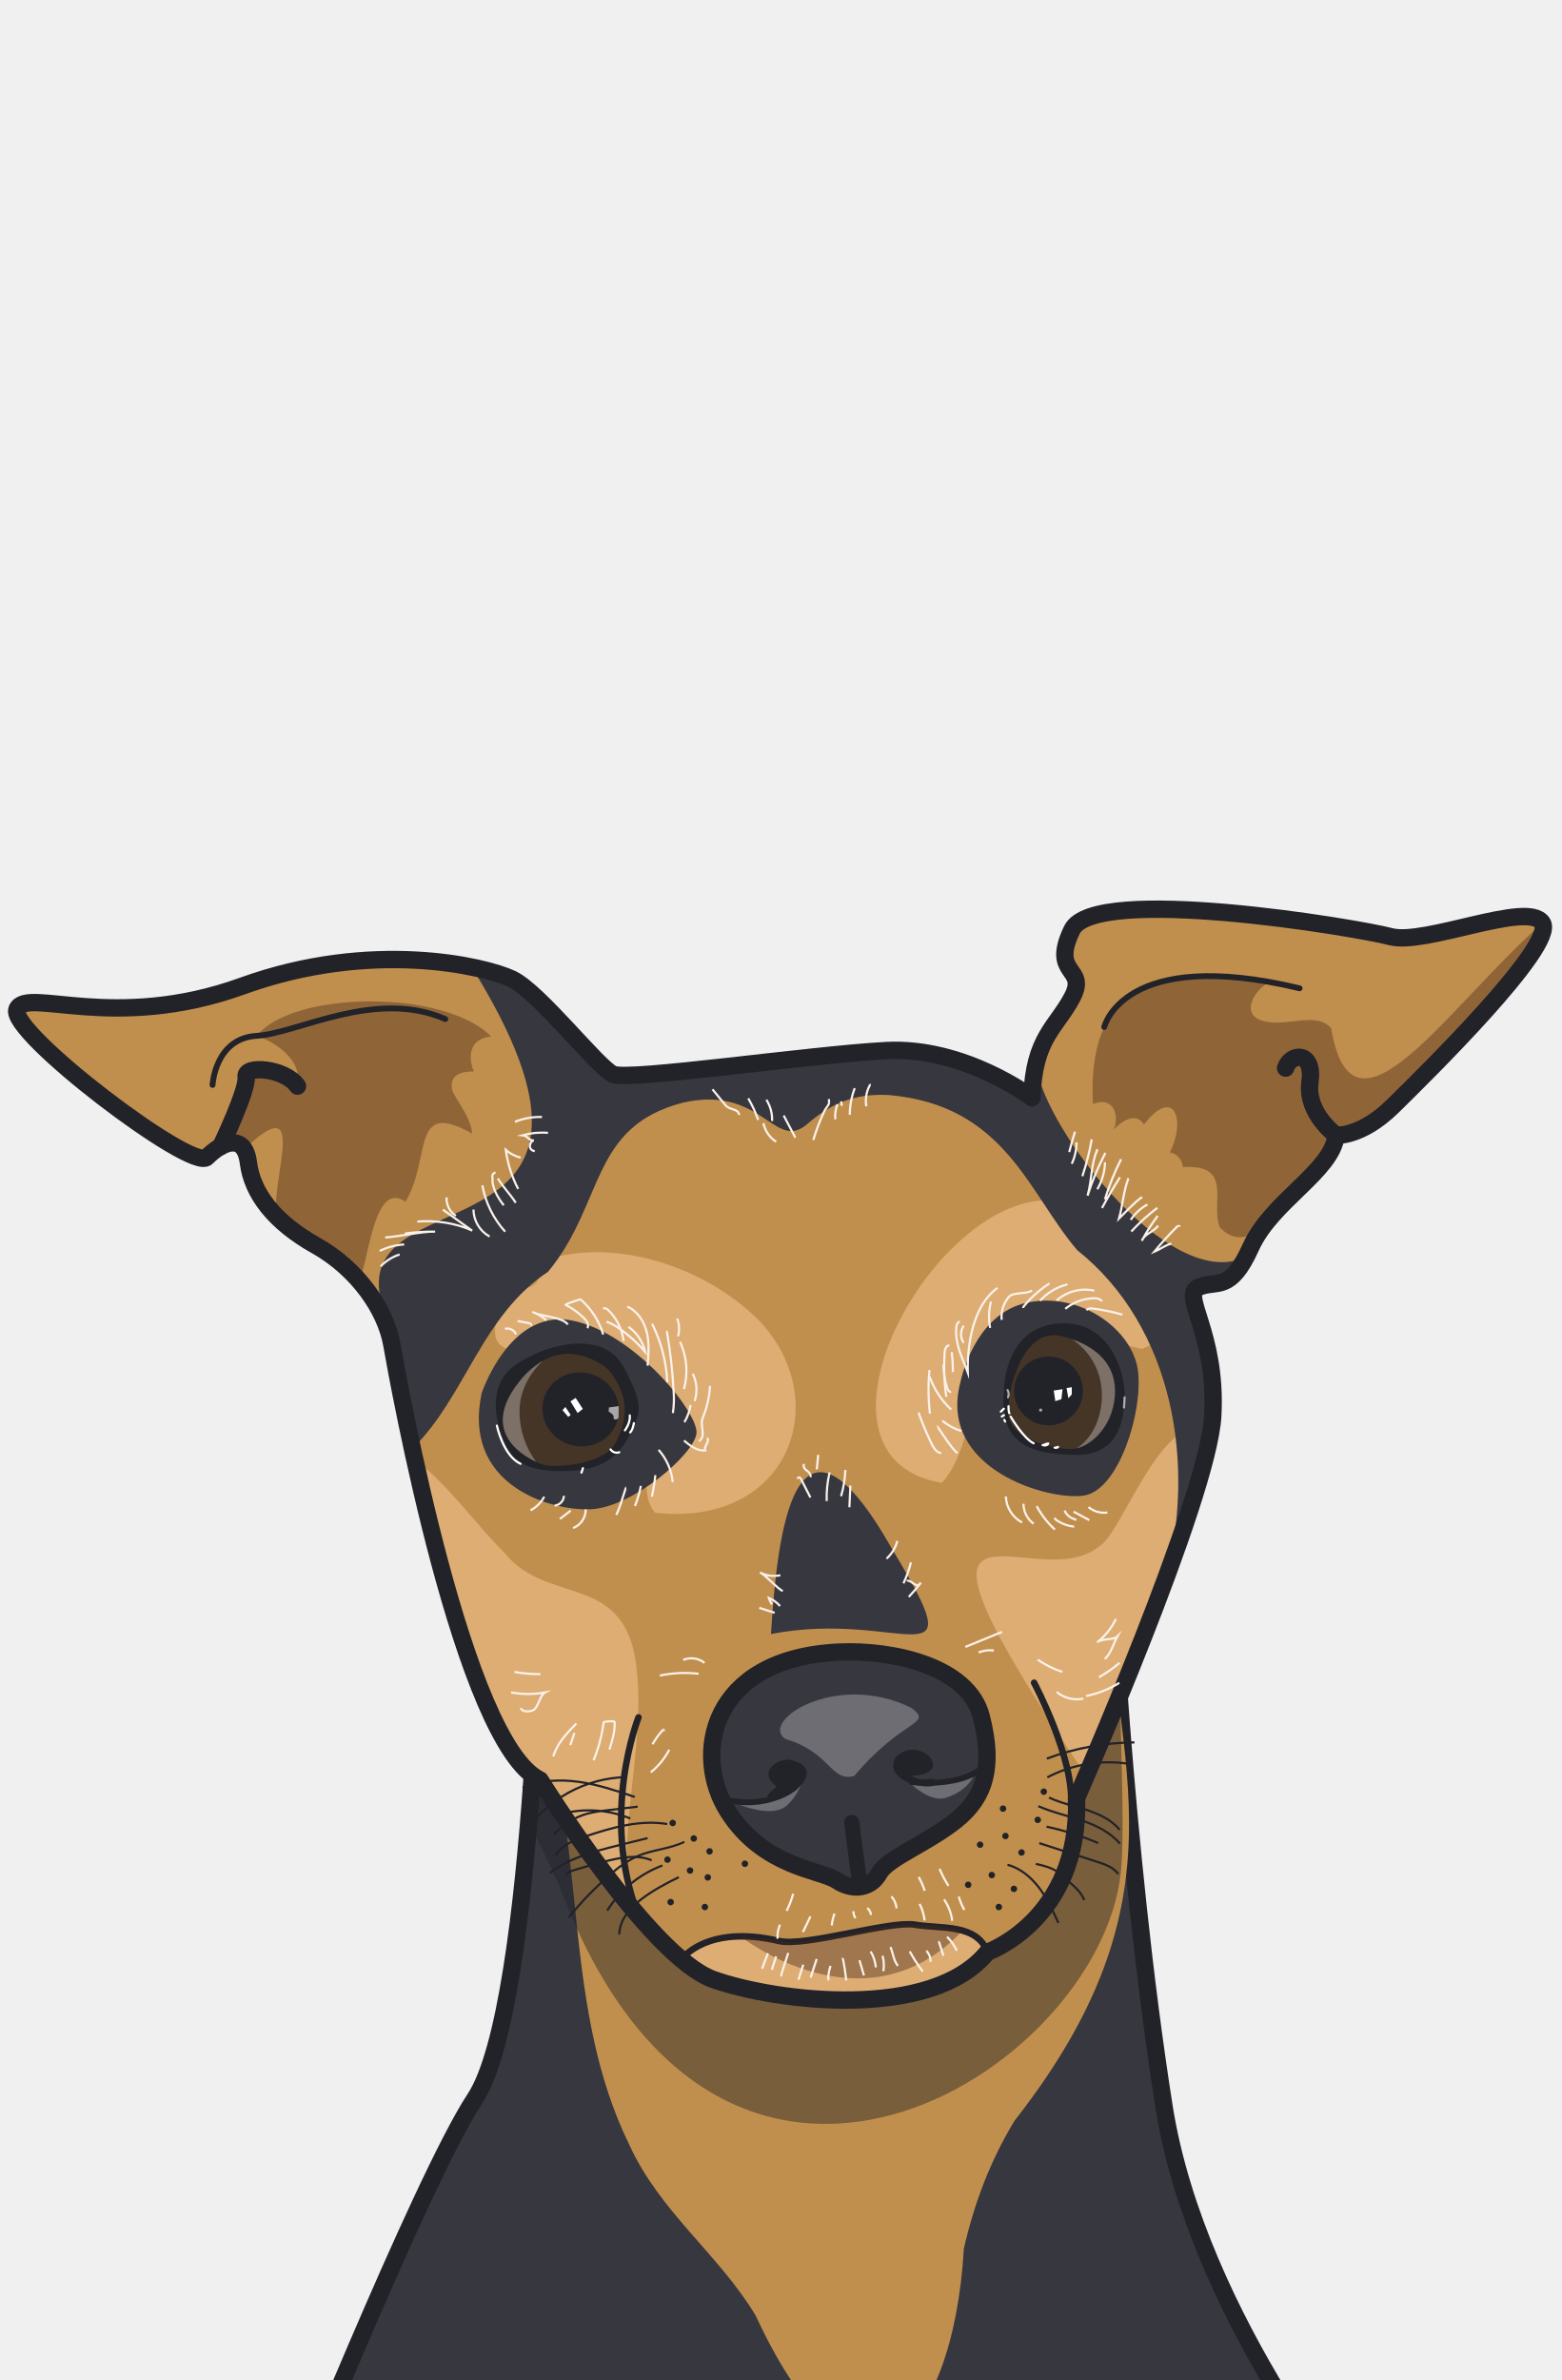
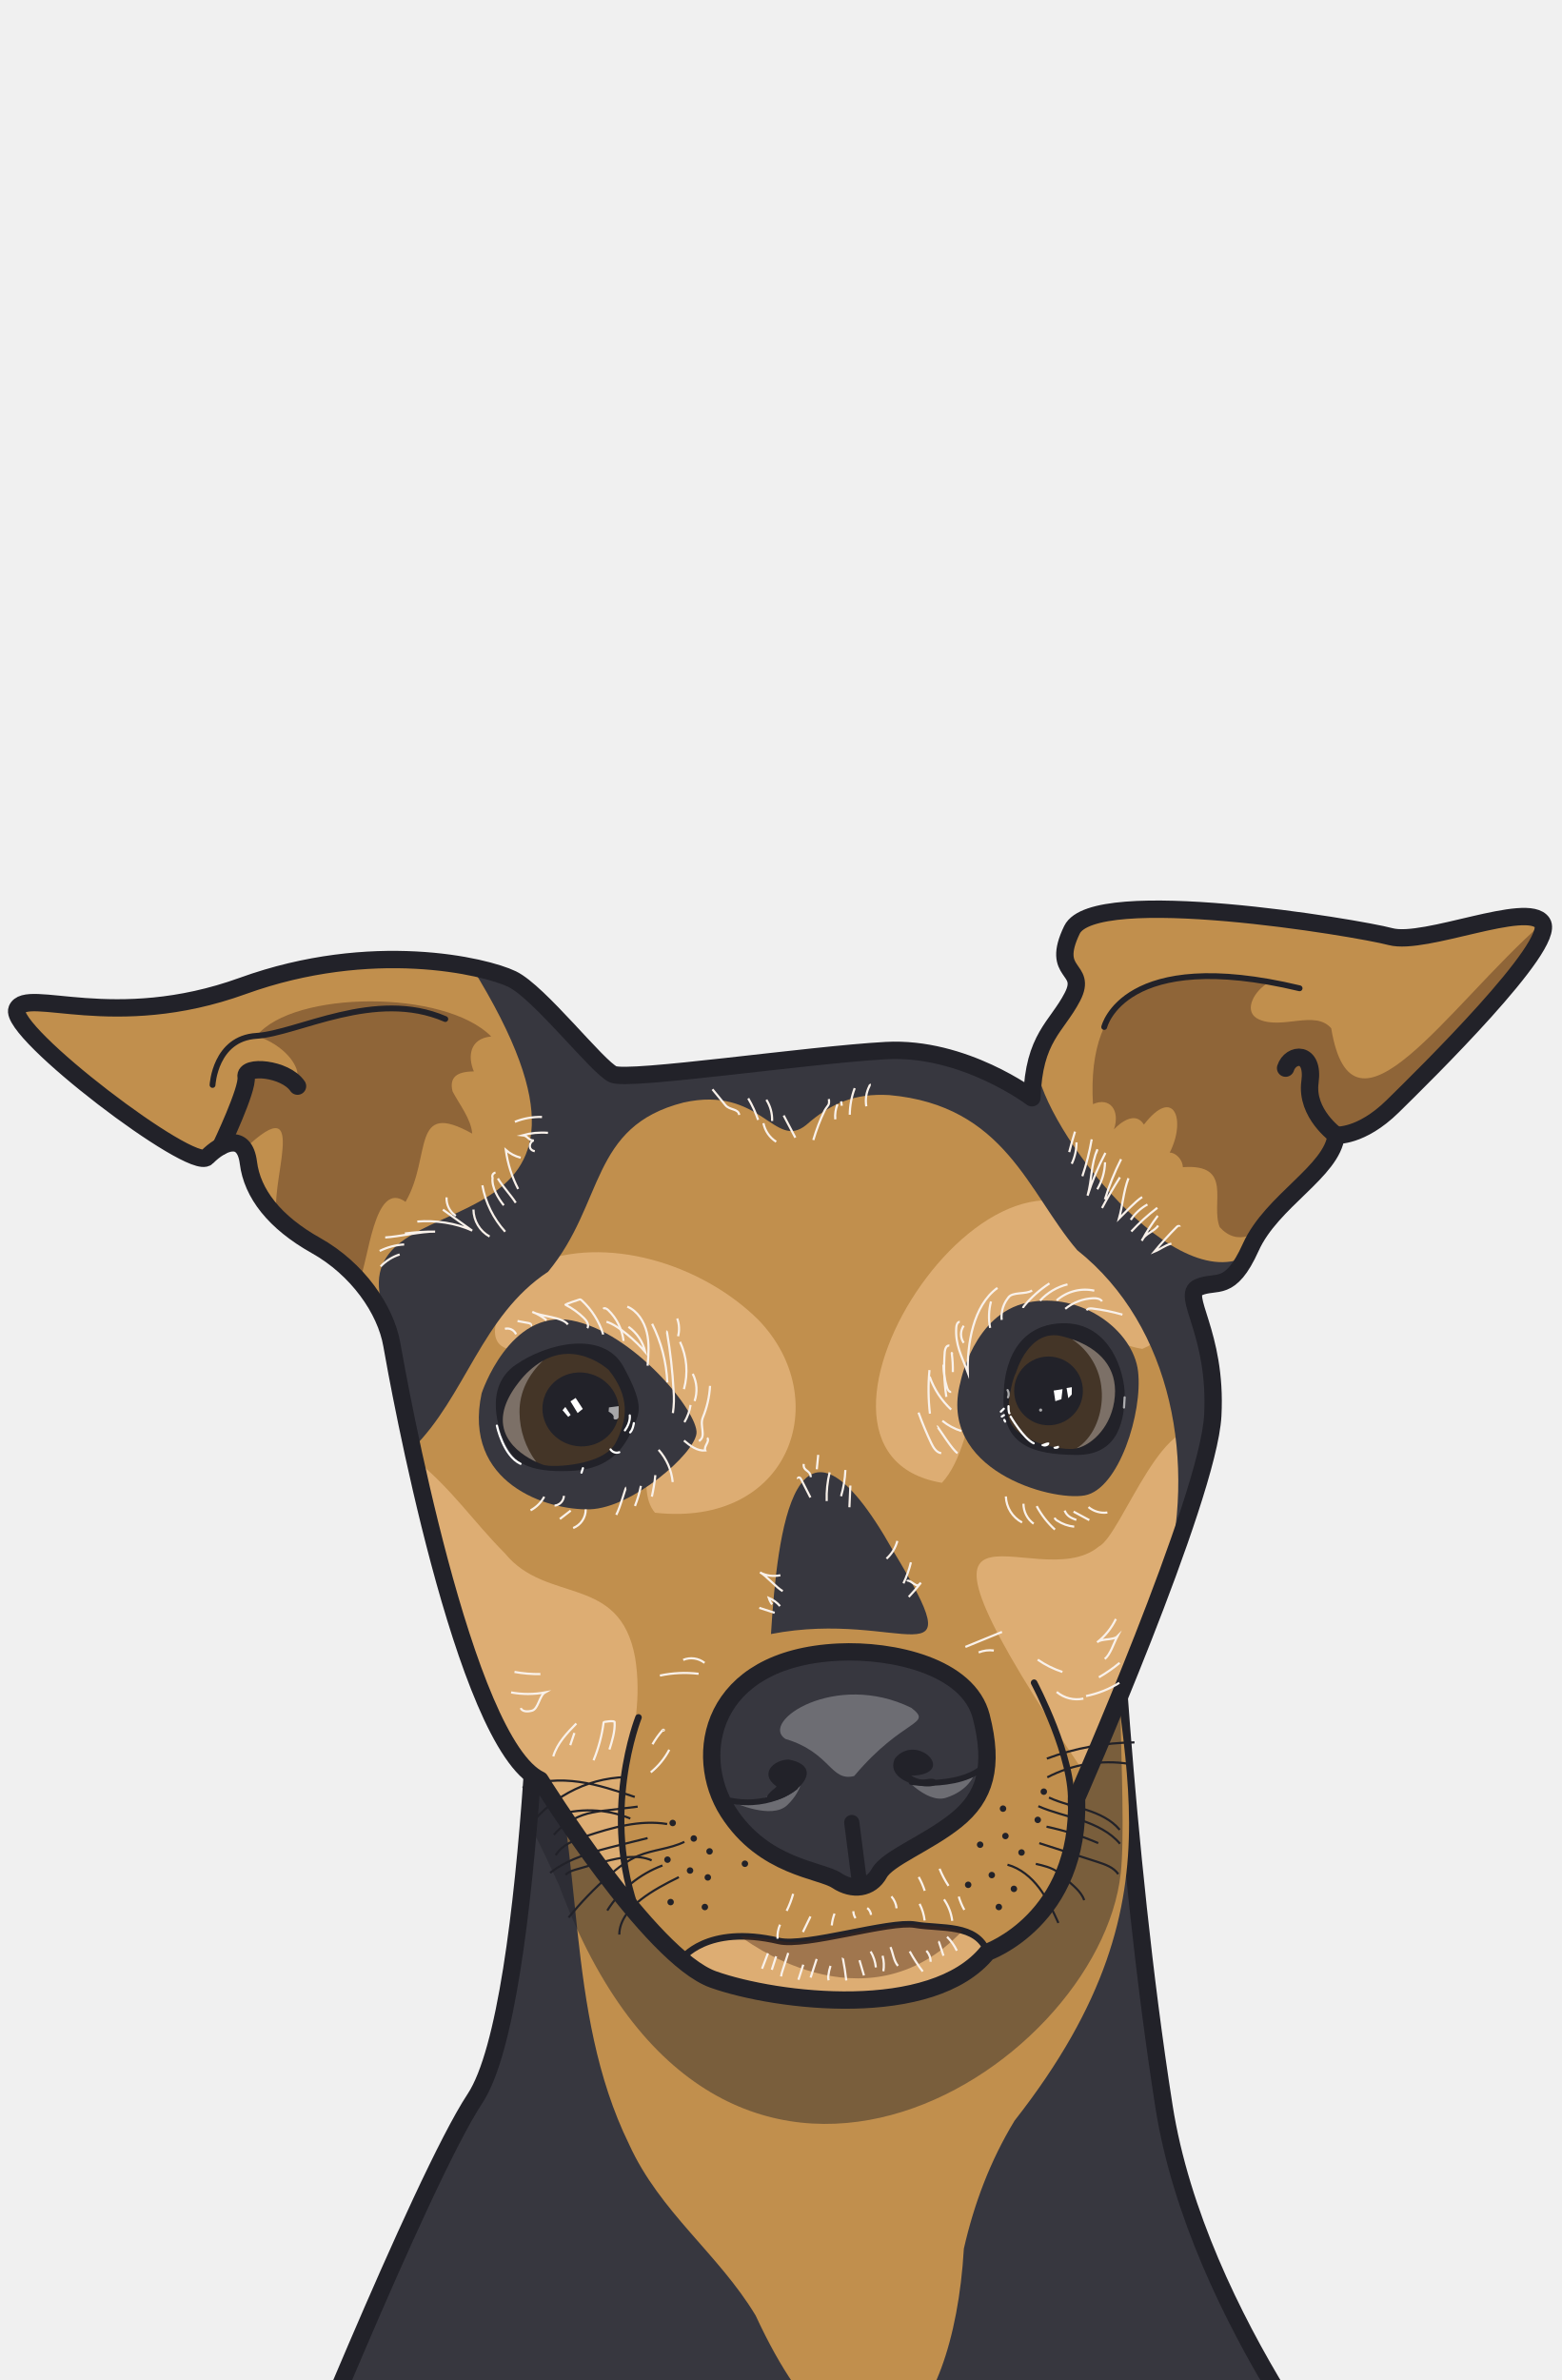
<svg xmlns="http://www.w3.org/2000/svg" width="720" height="1097.2" viewBox="0 0 720 1097.2">
  <path d="M536.69 971.06c15.49 98.61 95.13 192.93 95.13 192.93l-503.82 5.7s66.28-164.82 91-202.24c28.59-43.32 31.24-263.15 31.24-263.15l261.36 6.91s6.21 139.6 25.09 259.85z" fill="#37373f" stroke="#222229" stroke-linecap="round" stroke-linejoin="round" stroke-width="8" />
  <path d="M250.32 791.13c19.82 64.07 9.48 135.6 39.75 197.44 14.23 31.27 41.14 50.38 58.34 78.9 47.59 102.74 91.1 53.84 96-30.82 4.66-20.45 12-40.27 23.38-59 84.77-108.06 42-170.67 42-263.34 29.93-7.44-271.42-8.07-259.62-10.05 2.46-1.49-5.84 50.92.15 86.87z" fill="#c18f4d" />
  <path d="M257.75 869.08c73.41 197.86 248.92 86.46 259-5.52 1.74-15.75.37-49.19-.1-71.86-5.28-54.42-3-85.47-6.69-80.53l-259.77-6.87s-.83 68.3-6.51 136.26c5.32 9.15 9.53 18.98 14.07 28.52z" fill="#222229" opacity=".45" />
-   <path d="M476.23 506.73S444.94 483 409 485s-118.78 14.13-125.9 10.92-34-37.85-46.52-43.88-64.74-18.38-124.26 3.15-99.79.35-104.06 10.75S89.1 541 95.85 534.13s17.35-11.6 19.11 2.56 12 27.43 31.15 38.16 32.17 29.44 35 45.77 33 183.75 68.33 200.61c0 0 50.62 81.61 79.89 92s100.78 19 126.4-12.58c0 0 42.94-15.11 41.08-71 0 0 60.72-138 62.8-176.33s-15-55.59-6.56-59.21 14.47 2.87 24.1-18.48 37.58-35 39.34-51.61c0 0 11.46 1 26.06-13.32s75.68-74.3 69-84.6-54.16 10.57-70 6.35-136.71-24.27-146.94-3.12 7.46 16.91.22 30.88-17.75 18.7-18.6 46.52z" fill="#c18f4d" />
-   <path d="M349.77 608.56c-26.43-26.29-71.1-39.5-103.26-25.78 7 5.92-3.86 16.45-9 7.27-38.29 65.79 53.47 4.08 62.36 51C304.63 660 292 685.6 302 697.38c62.44 6.9 82.85-52.38 47.77-88.82zM290.39 876.93c-5.78-37 8.41-75.1 2.47-112.63-7.05-39-40.73-24.51-60.09-48.23-14.57-14.66-24.45-29.68-41.2-43.18 32.72 141.6 37.87 120.3 99.19 206.09-.14-.68-.27-1.35-.37-2.05zM558.42 662.59c-20.28-19.07-41.17 45.21-51.74 50.35-29.58 24.65-107.57-44.86-5.38 106.42 12.89-29.99 49.77-117.79 57.12-156.77zM518.77 577.07c-52.08-87-170.49 92.15-84.47 106.52 18.52-20.12 11.22-70.26 44.64-77.08 18.6-2.8 30 12.67 47.74 15.33 26.63-10.92.69-34.91-7.91-44.77zM426.88 887.19c-16.06-2.75-38 4.43-53.72 7.57-7.61 1.51-26.83-3-34.58-2.57-6.69.35-17.24 5.39-23.88 9.58 4.74 3.83 10.57 10 14.67 11.44 29.27 10.38 100.78 19 126.4-12.58 0 0-4.88-5.83-4-6.23-9.12-6.26-13.77-5.31-24.89-7.21z" fill="#ddad73" />
+   <path d="M475.8 506.08s-31.29-23.72-67.27-21.76-118.75 14.15-125.87 10.94-34-37.85-46.52-43.88-64.73-18.38-124.25 3.15-99.79.35-104.06 10.75 80.83 75.07 87.59 68.2 17.34-11.61 19.11 2.55 12 27.43 31.15 38.17 32.16 29.43 35 45.76 33 183.75 68.32 200.61c0 0 50.63 81.62 79.9 92s100.77 19 126.39-12.59c0 0 42.95-15.1 41.08-71 0 0 60.73-138 62.81-176.33s-15-55.58-6.57-59.2 14.48 2.86 24.1-18.49 37.59-35 39.35-51.61c0 0 11.46 1 26.06-13.32s75.67-74.3 69-84.6S657 436 641.18 431.8s-136.7-24.28-146.93-3.12 7.46 16.91.22 30.88-17.83 18.7-18.67 46.52z" fill="#c18f4d" />
+   <path d="M349.77 608.56c-26.43-26.29-71.1-39.5-103.26-25.78l-9 7.27c-38.29 65.79 53.47 4.08 62.36 51C304.63 660 292 685.6 302 697.38c62.44 6.9 82.85-52.38 47.77-88.82zM290.39 876.93c-11.85-53.36 8.41-75.1 2.47-112.63-7.05-39-40.73-24.51-60.09-48.23-14.57-14.66-24.45-29.68-41.2-43.18 32.72 141.6 37.87 120.3 99.19 206.09-.14-.68-.27-1.35-.37-2.05zM558.42 662.59c-20.28-19.07-41.17 45.21-51.74 50.35-29.58 24.65-107.57-44.86-5.38 106.42 12.89-29.99 49.77-117.79 57.12-156.77zM518.77 577.07c-52.08-87-170.49 92.15-84.47 106.52 18.52-20.12 11.22-70.26 44.64-77.08 18.6-2.8 30 12.67 47.74 15.33 26.63-10.92.69-34.91-7.91-44.77zM426.88 887.19c-16.06-2.75-38 4.43-53.72 7.57-7.61 1.51-26.83-3-34.58-2.57-6.69.35-17.24 5.39-23.88 9.58 4.74 3.83 10.57 10 14.67 11.44 29.27 10.38 100.78 19 126.4-12.58 0 0-4.88-5.83-4-6.23-9.12-6.26-13.77-5.31-24.89-7.21z" fill="#ddad73" />
  <path d="M711.19 425.53c-43.91 38.68-87.55 107.83-97.4 48.5-7.47-8.56-22.43.74-33.3-4.07-7.19-3.22-3-12 3.26-16.26-52.39-13.19-82.85 3.63-79.81 55.31 7.82-3.46 12.66 2.91 9.67 11.67 2.59-2.79 9.73-8.83 13.83-2.23 13.83-17.92 19.6-2.26 11.9 12.91 2.33-.06 5.83 2.68 6.06 6.72 23.59-1.72 12.56 16.84 17 27.68 16.51 18 37.9-21.73 49.45-30.86 5.54-7.08 2.73-12.07 7.81-11.1 26.67-4.8 102.84-96.2 91.53-98.27zM208.67 503.15c-1.59-6.41 1.81-9.18 9.82-9.21-2.85-6.66-2.13-15.17 8-16.11-21.42-21.76-91.22-21.32-108.17-.29 25.8 8.77 24.9 35.84-.86 12.93-2.18 11.14-5.24 24.42-14.37 35.34 1.9 0 8.22 2.35 9.53 4 31.8-30.4 10.09 19 15.63 31.87 9.2 9.67 27.77 16.94 37.37 28.83 4.34-8.89 6.83-46.94 21.37-36.44 12.24-21.06 2.21-47.36 30.73-31.47-.48-6.71-6.01-13.6-9.05-19.45z" fill="#482718" opacity=".41" />
  <path d="M411.73 714.8c-45.36-80.39-53.36-8-56.25 38.5 60.52-11.72 94.52 24.93 56.25-38.5z" fill="#37373f" />
  <path d="M552.65 593.46c7.8-3.36 13.57 1.94 22-14.18-36.41 18.35-97.85-65.9-96.68-90a75.2 75.2 0 00-2.18 16.76C423.52 460.63 309.38 505 280.69 494c-18-15.28-36.55-46.5-63.2-48.18 83.8 135.18-49.69 96.93-42.55 149.91 5.1 28 7.67 31 15.24 72.11 24.39-23.88 31.75-61.26 62.53-81.56 26.19-31.67 19.1-67 62.43-78 36-8.06 41.91 22.32 56.62 10.3 11.21-9.9 22.38-14.66 38.22-13.74 53.49 4.74 64.07 45 86.7 71.49 44.26 35.18 55.21 99.13 40.37 152.72 46.72-117.88 3.83-115.16 15.6-135.59z" fill="#37373f" />
  <path d="M475.8 506.08s-31.29-23.72-67.27-21.76-118.75 14.15-125.87 10.94-34-37.85-46.52-43.88-64.73-18.38-124.25 3.15-99.79.35-104.06 10.75 80.83 75.07 87.59 68.2 17.34-11.61 19.11 2.55 12 27.43 31.15 38.17 32.16 29.43 35 45.76 33 183.75 68.32 200.61c0 0 50.63 81.62 79.9 92s100.77 19 126.39-12.59c0 0 42.95-15.1 41.08-71 0 0 60.73-138 62.81-176.33s-15-55.58-6.57-59.2 14.48 2.86 24.1-18.49 37.59-35 39.35-51.61c0 0 11.46 1 26.06-13.32s75.67-74.3 69-84.6S657 436 641.18 431.8s-136.7-24.28-146.93-3.12 7.46 16.91.22 30.88-17.83 18.7-18.67 46.52z" fill="none" stroke="#222229" stroke-linecap="round" stroke-linejoin="round" stroke-width="8" />
  <path d="M476.79 775.74s18.71 35.18 17 56.53M294.4 791.73s-17.9 44.8-.19 91.2" fill="none" stroke="#222229" stroke-linecap="round" stroke-linejoin="round" stroke-width="3" />
  <path d="M386.57 761.64c25-1.21 59.92 6.53 65.86 29.67s1.82 37.05-11.52 47.8-31.68 17.45-35.54 24.49-12.14 8.27-19.61 3.31-33.6-5.92-50.09-31.77-8.53-70.62 50.9-73.5z" fill="#37373f" stroke="#222229" stroke-linecap="round" stroke-linejoin="round" stroke-width="8" />
  <path d="M420.23 787.35c-34.94-17.27-70.36 6.36-58.09 14.32 21 6.25 20.71 19.87 31.7 17.09 22.73-26.98 36.61-23.44 26.39-31.41z" fill="#fff" opacity=".27" />
  <path fill="none" stroke="#222229" stroke-linecap="round" stroke-linejoin="round" stroke-width="7" d="M392.73 840.19l3.8 29.62" />
  <path d="M370 817.52s-17.41 16.26-31.6 13.44c0 0 17.42 8.09 24.59 1.21 7.74-7.38 7.01-14.65 7.01-14.65zM448.9 818.7s-22.77 7-34.28-1.8c0 0 12.09 14.91 21.56 11.89 10.15-3.25 12.72-10.09 12.72-10.09z" fill="#fff" opacity=".27" />
  <path d="M422.82 821.71c-12-1.44 20.27 4.83 32.14-8.62M367.07 823.57s-13.26 11.73-34.68 5.48" fill="none" stroke="#222229" stroke-miterlimit="10" stroke-width="2.69" />
  <path d="M363.75 811.16c-7.05 0-13.93 6.59-5.73 12.38.24.56-5.64 3.6-4.34 6.57 8.59 1.89 30-14.9 10.07-18.95zm-.53 9.9c.11.09 0 .02 0 0zM430.94 820.24c-4-1-4.47 1.85-10.82-1.61 22-.67 2.72-20.23-7.49-8-6.03 12.87 24.7 16.28 18.31 9.61z" fill="#222229" />
  <path d="M101.79 528.53s12.66-26.48 11.68-32.07 18-4.07 23.71 4.26M616.1 523.36S602 513.33 604 498.81s-9-13.45-11.24-6.39" fill="none" stroke="#222229" stroke-linecap="round" stroke-linejoin="round" stroke-width="8" />
  <path d="M509.13 473.45s8.82-37.29 90.08-17.84M98 500.17s1.14-21.45 20.25-22.63 54.62-21.83 87.06-7.76" fill="none" stroke="#222229" stroke-linecap="round" stroke-miterlimit="10" stroke-width="2.69" />
  <path d="M314.21 903.29s11.41-16.36 44.93-8.48c12.17 2.86 51.06-9.53 62.83-7.5s28.39-.69 33.36 12.66" fill="none" stroke="#222229" stroke-miterlimit="10" stroke-width="3" />
  <path d="M341.4 892.67S398.55 938 443.84 890c0 0-20.65-4.53-34.34-2.1s-39.3 8.82-48.07 7.21-20.03-2.44-20.03-2.44z" fill="#482718" opacity=".41" />
  <path d="M310.16 841.91a1.5 1.5 0 000-3 1.5 1.5 0 000 3zM319.88 849.06a1.5 1.5 0 000-3 1.5 1.5 0 000 3zM307.76 858.82a1.5 1.5 0 000-3 1.5 1.5 0 000 3zM318.16 863.83a1.5 1.5 0 000-3 1.5 1.5 0 000 3zM327.16 855a1.5 1.5 0 000-3 1.5 1.5 0 000 3zM343.46 860.7a1.5 1.5 0 000-3 1.5 1.5 0 000 3zM326.35 867a1.5 1.5 0 000-3 1.5 1.5 0 000 3zM325 880.65a1.5 1.5 0 000-3 1.5 1.5 0 000 3zM309.21 878.38a1.5 1.5 0 000-3 1.5 1.5 0 000 3zM446.4 870.41a1.5 1.5 0 000-3 1.5 1.5 0 000 3zM457.29 865.92a1.5 1.5 0 000-3 1.5 1.5 0 000 3zM451.91 851.92a1.5 1.5 0 000-3 1.5 1.5 0 000 3zM463.58 847.92a1.5 1.5 0 000-3 1.5 1.5 0 000 3zM462.47 835.3a1.5 1.5 0 000-3 1.5 1.5 0 000 3zM478.48 840.48a1.5 1.5 0 000-3 1.5 1.5 0 000 3zM481.27 827.47a1.5 1.5 0 000-3 1.5 1.5 0 000 3zM471 855.51a1.5 1.5 0 000-3 1.5 1.5 0 000 3zM467.49 872.28a1.5 1.5 0 000-3 1.5 1.5 0 000 3zM460.54 880.64a1.5 1.5 0 000-3 1.5 1.5 0 000 3z" fill="#222229" />
  <path d="M288.6 819.25a58.32 58.32 0 00-46.66 25.55M292.68 828.41c-8.39-2.84-16.85-5.69-25.62-6.94s-18-.82-26.1 2.72M294 832.88l-14.16 1.7a62.74 62.74 0 00-8.94 1.51 31.61 31.61 0 00-15.53 9.76M307.61 840.89c-12.62-2.07-25.41 1.63-37.54 5.65-5.31 1.76-11 3.94-13.85 8.77M290.62 838.35a50.35 50.35 0 00-35.25-1.1M298.58 847.38l-13.24 3.29c-11.13 2.77-22.61 5.71-31.69 12.72M315.54 849.11c-6.68 3.27-14.44 3.57-21.29 6.45-5 2.12-9.4 5.55-13.5 9.15A158.35 158.35 0 00262.17 884" fill="none" stroke="#222229" stroke-miterlimit="10" />
  <path d="M300.46 857.62c-6.71-2.83-14.39-1.3-21.45.51q-6.93 1.77-13.77 3.83c-1.63.49-3.36 1.06-4.42 2.38M305.44 860A51.36 51.36 0 00280 880.76M313 865.38c-6.1 3-12.18 6.2-17.56 10.38-5.16 4-9.88 9.58-9.89 16.11M464.53 859.65c5.94 1.61 10.92 5.79 14.63 10.69s6.29 10.56 8.84 16.15M477.59 859.26c3.52.81 7.13 1.65 10.09 3.72a37.43 37.43 0 013.88 3.35c3.18 2.9 6.9 5.6 8.35 9.65M479.19 849.71l26.81 8.64c3.6 1.16 7.48 2.51 9.61 5.64M482.53 842.11a126.18 126.18 0 0123.84 7.58M478.75 832.67c6.41 2.81 13.3 4.31 19.93 6.55s13.2 5.41 17.72 10.75M483.66 828.68c5.48 2.57 11.48 3.81 17.24 5.68s11.52 4.53 15.37 9.2M482.89 819.36a61.33 61.33 0 0137.68-6.21M482.68 810.73a118.37 118.37 0 0140.4-7.47" fill="none" stroke="#222229" stroke-miterlimit="10" />
  <path d="M222.08 642.3s12.8-38.94 41.43-33.58 58.66 42.56 57.63 52.08-29.57 34.34-49.07 35-58.94-11.87-49.99-53.5z" fill="#37373f" />
  <path d="M292.72 656.24c-3.62 8.54-9 21-29.63 21.87s-25.86-4.62-29.6-11.57-10.53-26.87 4-37.15 40.62-16.29 49.9.56 7.61 21.05 5.33 26.29z" fill="#222229" />
  <path d="M280.73 631.64s-21.22-20.1-41.5 5.55 7.09 36.75 11.39 38.14 27.87.27 33.26-10.22 6.81-20.96-3.15-33.47z" fill="#443527" />
  <path d="M239.54 651.23c-.17-9.52 4.26-17.7 10.81-23.94a38.24 38.24 0 00-11.12 9.9c-17.1 21.63-.31 32.92 8 36.75a38.65 38.65 0 01-7.69-22.71z" fill="#fefdff" opacity=".3" />
  <ellipse cx="267.74" cy="649.78" rx="16.98" ry="17.7" transform="rotate(-72.08 267.724 649.77)" fill="#222229" />
  <path d="M442.85 637.15s6-31.39 30.78-36.63 48.88 12.78 51.1 31.68-8.86 54.31-24.56 57.19-68.12-11.81-57.32-52.24z" fill="#37373f" />
  <path d="M462.89 641.36s-.43-28.54 24.27-31.16 31.54 23.08 31.4 32.88-1.8 27.81-22.2 27.66-35.68-4.35-33.47-29.38z" fill="#222229" />
  <path d="M468.46 632.73s5.94-20.59 21.3-16.69 25.49 12.88 24.27 27.68-12 23.81-19.45 24.25-30.56-4.39-29.74-17.41 3.62-17.83 3.62-17.83z" fill="#443527" />
  <path d="M494.23 617.37a30.36 30.36 0 0113.7 23.25c.81 8.76-2.18 19.27-9 25.19a20.93 20.93 0 01-2.57 1.89c7.29-1.62 16.55-10.34 17.66-24 1.1-13.29-7.02-21.9-19.79-26.33z" fill="#fefdff" opacity=".3" />
  <circle cx="483.45" cy="641.22" r="15.85" fill="#222229" />
  <path fill="#fff" d="M265.42 644.46l-2.39 1.57 3.3 5.4 2.38-1.92-3.29-5.05zM260.67 648.62l-1.3 1.48 2.63 3.1 1.12-.91-2.45-3.67z" />
  <path d="M285.26 648.25l-4.49.58-.16 1.95s2.73 1.35 2.3 2.67 2.2 1.27 2.29-.13.06-5.07.06-5.07z" fill="#fff" opacity=".6" />
  <path d="M290.37 652.52s.53 3.06-2.23 6.88M292.25 656.08s-.41 3.09-1.72 4.27M281.52 668.2a3.42 3.42 0 004 1.3M268.78 676.84l-.67 2.05M229.1 657.24s2.9 13.89 10.9 17.58" fill="none" stroke="#fff" stroke-linecap="round" stroke-linejoin="round" stroke-width="1.01" />
  <path fill="#fff" d="M485.85 641.06l.74 4.89 2.79-.92.54-4.61-4.07.64zM491.78 639.9l.79 4.68 1.58-1.7.05-3.36-2.42.38z" />
  <path fill="none" opacity=".6" stroke-linecap="round" stroke-linejoin="round" stroke-width="1.01" stroke="#fff" d="M518.54 644.19l-.29 4.68" />
  <path fill="none" stroke="#fff" stroke-linecap="round" stroke-linejoin="round" stroke-width="1.01" d="M461.47 650.77l1.36-1.32M461.91 653.02l.99-.62M463.08 654.62l.37.73M465 648.29s-.06 2.57.43 3.24M466 653.08s5.81 10 10.59 12.29" />
  <path d="M480.19 666s3.54-1.71 3.63-.7-1.49 1.87-2.82 1.48-.81-.78-.81-.78zM488.09 666.49l-2.33.6s-.31 1.09 1.45.82.88-1.42.88-1.42z" fill="#fff" />
  <circle cx="479.82" cy="650.06" r=".73" fill="#fff" opacity=".6" />
  <path d="M464.57 640.84a3.58 3.58 0 01.2 3.32" fill="none" stroke="#fff" stroke-linecap="round" stroke-linejoin="round" stroke-width="1.01" opacity=".6" />
  <path d="M503.36 525.24a113.91 113.91 0 01-4.31 17M505.4 531.6l.61-1.76c-3.1 7-2.48 14-4.56 21.37a120.23 120.23 0 018.23-19.72M516.91 534.4a116.38 116.38 0 00-7.46 18.52M516.37 542.76q-4.39 6.91-8.25 14.14M526.62 551.84c-3.47 2.34-7.68 7-10.68 9.94 1.75-6.18 2-12.39 4.36-18.6M529.06 555.28a21.64 21.64 0 00-7.7 7.09M533.61 556.82a94.43 94.43 0 00-12 10.91M534 565c-1.92 2.93-6.26 3.71-7.53 7a83.51 83.51 0 017.36-11.51M540.1 573.3c-3.23.9-4.8 2.49-7.9 3.75q4.95-6 10.48-11.53c.38-.38 1.28-.54 1.21 0M495.66 521.68c-1 3.13-1.85 6.28-2.67 9.45M496.35 526.63a23.12 23.12 0 01-2.19 9.88M509.51 535.82a26 26 0 01-3.57 12.44M249.9 514.94a31.08 31.08 0 00-12.5 2.23M246.57 530.7c-3.5-.57-2.38-4.63-.43-4.93-2.68 0-2.57-2.13-5.25-2.41a34.11 34.11 0 0111.77-1.11M240.08 533.71a16.67 16.67 0 01-6.88-3.59 55.31 55.31 0 005.71 18M228.47 540.59a1.73 1.73 0 00-1.35 2.38c-.54 4.37 2.62 9.49 5.15 12.68M229.57 543.28c2.3 3.88 6.05 7.7 8.23 11.22M222.41 546.45a43.17 43.17 0 0010.52 21.37M225.74 570.05a14.43 14.43 0 01-7.44-12.45M205.9 552a9.64 9.64 0 004.27 8.51M204.22 557.65l13.48 9.69c-7.29-3.51-17.23-4.9-25.29-4.19M186.68 568.66a98.48 98.48 0 0113.94-.88c-6.14-.14-16.86 2.36-23 2.7M186.35 573.71a29 29 0 00-11.28 3M184.27 578.33a20.52 20.52 0 00-8.76 5.49M386.14 509.12a14.43 14.43 0 00-1 6.91M393.75 502.66l.33-1a36.11 36.11 0 00-2.27 12.25M400.94 499.78c.22.24.07.62-.08.91a15.06 15.06 0 00-1.43 9.33M345 506.37a53.92 53.92 0 014.55 9.92M353.36 507a17.05 17.05 0 012.64 9.8M428.64 634.65a38.08 38.08 0 009.92 15.17M435 629.14a37.59 37.59 0 001.67 10.58c.29.95.91 2.07 1.89 1.95M439 624.36c-.06-.2 0-1.05-.16-.48a55.76 55.76 0 01.49 8.66M444.35 611.19a6.84 6.84 0 000 7.87M456.93 600a26.9 26.9 0 00-.4 12.17M475.88 594.91c-2.91 2-9.14.43-11.07 3.39l.75-.82a14 14 0 00-3.72 11M471.75 603a1.29 1.29 0 01.4-.9 51.83 51.83 0 0111.72-10.44M479.55 599.6a25.62 25.62 0 0112.65-7.5M487.2 599.5a19.86 19.86 0 0117.35-4.5M491.16 603.39A21.8 21.8 0 01504 598.5c1.52-.06 3.27.16 4.13 1.42M501.09 604.1c.32-.93 1.59-1 2.56-.87a91.31 91.31 0 0113.88 2.82" fill="none" stroke="#f9f1ea" stroke-miterlimit="10" />
  <path d="M442.52 609.39c-1.07 0-1.5 1.37-1.59 2.43-.63 8.09 2.52 13.31 5.3 20.92-.33-12.82 2.36-30.83 13.67-39M437.72 620.35c-1.32-.29-2 1.51-2.12 2.86a92.43 92.43 0 00.73 20.76M428.56 631.62a94.92 94.92 0 00.21 20.08M423.51 651.21q2.57 7.13 5.83 14c1 2.08 2.35 4.39 4.63 4.72M432 657.5c.27-.1 7.59 11.77 9.53 12.35M434.5 655a26.35 26.35 0 008.75 4.72M463.78 689.87a14.16 14.16 0 007.48 12M471.89 693.24a11.44 11.44 0 004.69 9.2M478 694.34a40.25 40.25 0 008.39 10.8M490.89 696.39c1 2.5 2.86 3.4 5.39 4.31M495 696.88l7.26 3.91M486.24 699.71a2.86 2.86 0 001.27 1.35 17.33 17.33 0 007.78 2.75M501.87 694.78a11.22 11.22 0 008.71 2.5M238.61 609l5.41 1c.6.11 1.29 1 .7 1.12M252 608.66a23.82 23.82 0 00-6.55-3.88c4 2.27 13.55 2.14 16.39 5.81M270.82 612.29c.93-1.51-.3-3.4-1.56-4.64a34.7 34.7 0 00-8.53-6.15c-.29-.16 6.27-2.44 6.6-2.47a1.21 1.21 0 01.87.42 35.68 35.68 0 019.94 15.77M278.13 603.38c.59-.62 1.62-.06 2.25.53a23.86 23.86 0 017.14 14.29M289.23 602.37c4.73 2 7.78 6.86 9 11.87s.78 10.23.37 15.36M300.68 610.3a66.78 66.78 0 017 27M313.55 618.6a31.63 31.63 0 011.8 21.81M319.41 633.35a16.21 16.21 0 01.85 12.55M327.38 638.9a44.39 44.39 0 01-3.32 14.59c-1.62 3.9 1.84 8.71-1.8 10.85M318.4 647.71a21.88 21.88 0 01-2.84 7.93M307.16 613.78c.26 0 .37.32.41.57a233.9 233.9 0 013 26.64 45.16 45.16 0 01-.32 10.46" fill="none" stroke="#f9f1ea" stroke-miterlimit="10" />
  <path d="M279.64 609.34c5.64 1.68 14 9.36 17.83 13.86a19.36 19.36 0 00-7.69-11.52M326.08 662.84c1.37 1.73-1.71 3.8-.9 5.86-3.7.32-7-2.21-9.81-4.59M370.57 674.9c-.35 3.54 3 2.54 3.28 6.08M382.53 678.77a49.41 49.41 0 00-1.36 13.23M389.79 677.68a50.62 50.62 0 01-2 12.09M377.26 670.71l-.67 6.64M367.89 681.75c-.19-.37.33-.76.72-.64a1.63 1.63 0 01.8.89l4.25 8.35M392.09 684.86l-.45 10M288.69 685.83c-.35.07-2.55 8.69-4.54 12.53M295.5 685a54.19 54.19 0 01-2.73 9.27M302.16 680.06a80.68 80.68 0 01-1.6 9.9M303.66 668.39a26.13 26.13 0 016.51 14.85M270.06 695.84a9.12 9.12 0 01-5.79 8.59M263.15 696.4l-5 3.86M250.94 690a15.33 15.33 0 01-6.31 6.28M260 689.59a4.65 4.65 0 01-4.31 4.49M232.81 612.59a4.41 4.41 0 015.13 2.52M312.24 607.84a13.48 13.48 0 01.4 8.19M361.34 514.25l5.37 10.21M352 517.8a13.26 13.26 0 005.88 8.55M382.17 506.67c.41 3.1-.48 2.65-2 5.38a91.36 91.36 0 00-5.17 13.52M387.81 507.71l.33 2.06M328.5 502.19l6 7.31c2 2.41 5.9 1.43 6.35 4.51M359.81 726.19a13.63 13.63 0 01-9.38-1.28c2.31.92 8.17 7.65 10.49 8.56M357.18 743.52l-7.09-2.29zM419 736.19a84.31 84.31 0 005.6-6.51l-1.08 1c-1.17 1.11-4.33-3-5.29-1.7M356 739.65a10.31 10.31 0 01-1.54-3 13.69 13.69 0 015.19 3.77M420 720.26a49.47 49.47 0 01-3.44 9.67M413.75 710.39a16.68 16.68 0 01-5 8.16M478.48 765.11a43.51 43.51 0 0011.37 5.67M487.22 780a14.44 14.44 0 0012.3 3.07M305.93 797.79c.18.1.26-.31.06-.37s-.39.12-.53.27a39.4 39.4 0 00-4.6 6.43M308.58 806.66a33.48 33.48 0 01-8.52 10.4M273.67 811.51a68.35 68.35 0 004.65-17.51c0-.27 5.43-1 5.07 0 .23 4.19-1.15 8.58-2.4 12.52M249.16 771.77a61.22 61.22 0 01-11.94-1M235.66 780.22a43 43 0 0015.63 0c-2.56 1.43-3.1 7.59-5.92 8.4-1.9.54-4.5.64-5.29-1.18M514.51 746.37a29.89 29.89 0 01-8.62 10.73c1.7-1.74 7.56-.93 9.27-2.66-1.45 2.68-3.3 8.61-5.81 10.33M516.23 766.6a66.93 66.93 0 01-9.56 6.65M500.76 781.89a46.46 46.46 0 0015.34-6.09M324.85 766.6a9.8 9.8 0 00-9.85-1.37M322.1 771.63a54.22 54.22 0 00-17.83.83M445.12 759.25l16.88-6.92M451.23 761.79a14.05 14.05 0 017-.89M373.69 883.51l-3.48 7.17M384.79 882.19a20.11 20.11 0 00-1.28 5.46M393.46 881.08a5.94 5.94 0 001 3.22M399.87 879.6a4.83 4.83 0 011.75 3.19M411 874.27a9.75 9.75 0 012.39 5.46M423.59 865.31a33.75 33.75 0 012.77 6.35M433.21 861.52a45.1 45.1 0 004.14 7.87M442.05 874.35a30.31 30.31 0 002.57 6.11M424 877.7a21.68 21.68 0 012.32 7.66M435.27 875.65a22 22 0 013.79 9.88M365.71 873.08a44.91 44.91 0 01-3 7.84M359.65 887.28a13.66 13.66 0 00-1.14 6.49M357.86 901.88l-2 6.2M396.29 903.69l2.06 7M419.46 899.61a70.57 70.57 0 006 9.24M432.6 895.11c.3.08.43.42.53.72l1.88 5.79M436.67 892.89a22 22 0 014.5 6.39M427.13 899.32a7.33 7.33 0 011.95 5.08M410.57 897.62c1.26 2.87 1.42 6.29 3.47 8.66M401.44 899.65a17.3 17.3 0 012.4 7.35M406.93 901.63a16.36 16.36 0 01.36 7.13M388.65 902.67c-.06.05 0 .14 0 .21.66 3.35 1.18 6.74 1.55 10.14M382.92 906.29a23.2 23.2 0 00-1 4.58 4 4 0 00.18 2.06M376.55 903.11q-1.44 4.26-2.79 8.57M370.37 905.73l-2.24 6.95M363.44 900.33l-2.59 8a13.34 13.34 0 00-.71 2.83M354.08 900.47l-2.72 7.12M265.72 794.57c-4.37 4.43-8.84 9.16-10.61 15.13M264.85 798.92l-1.92 5.62" fill="none" stroke="#f9f1ea" stroke-miterlimit="10" />
</svg>
